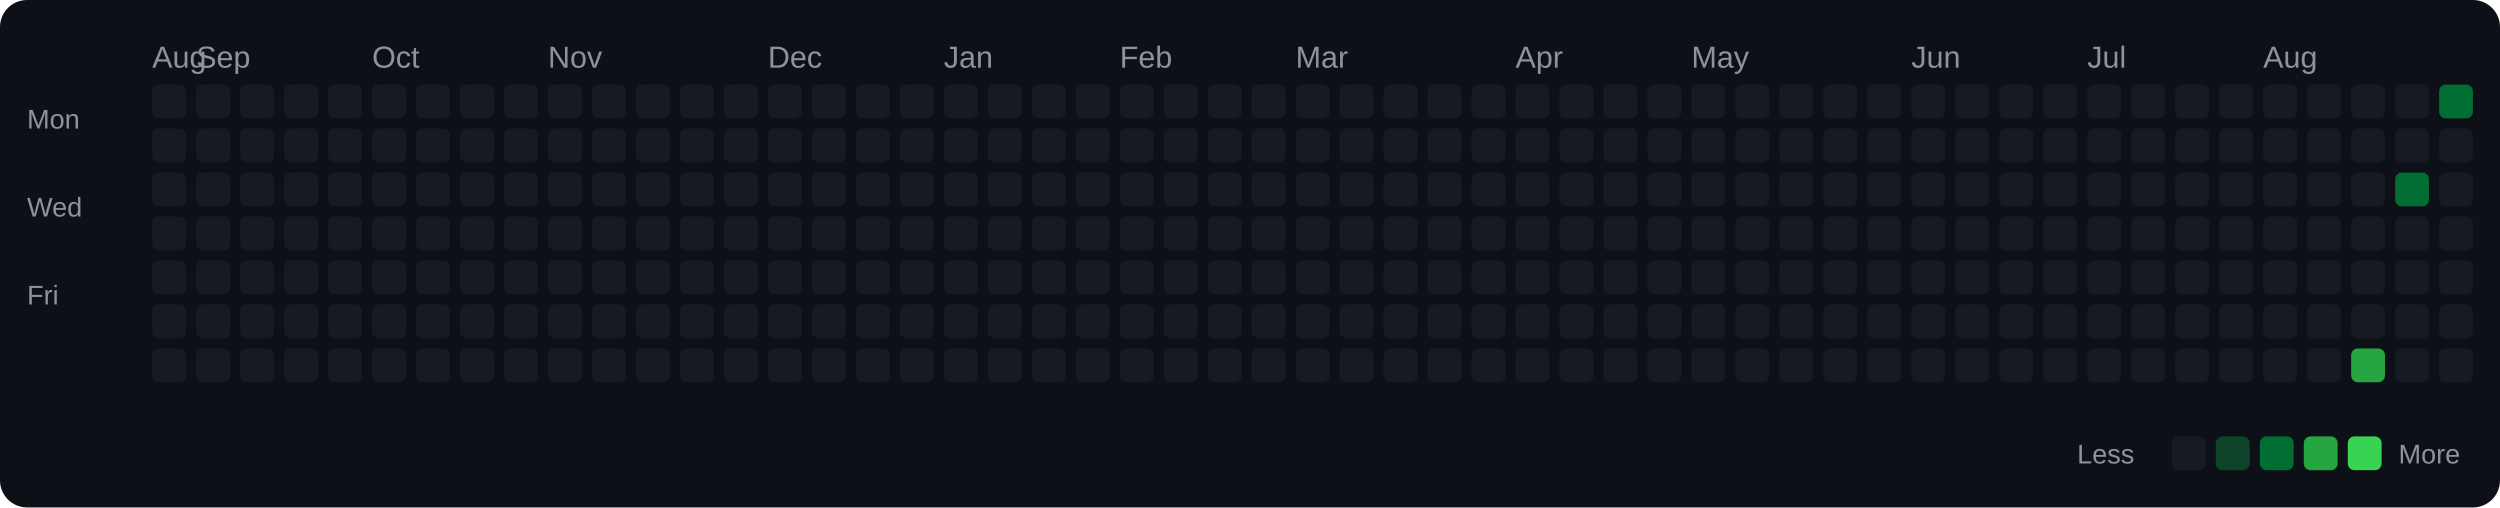
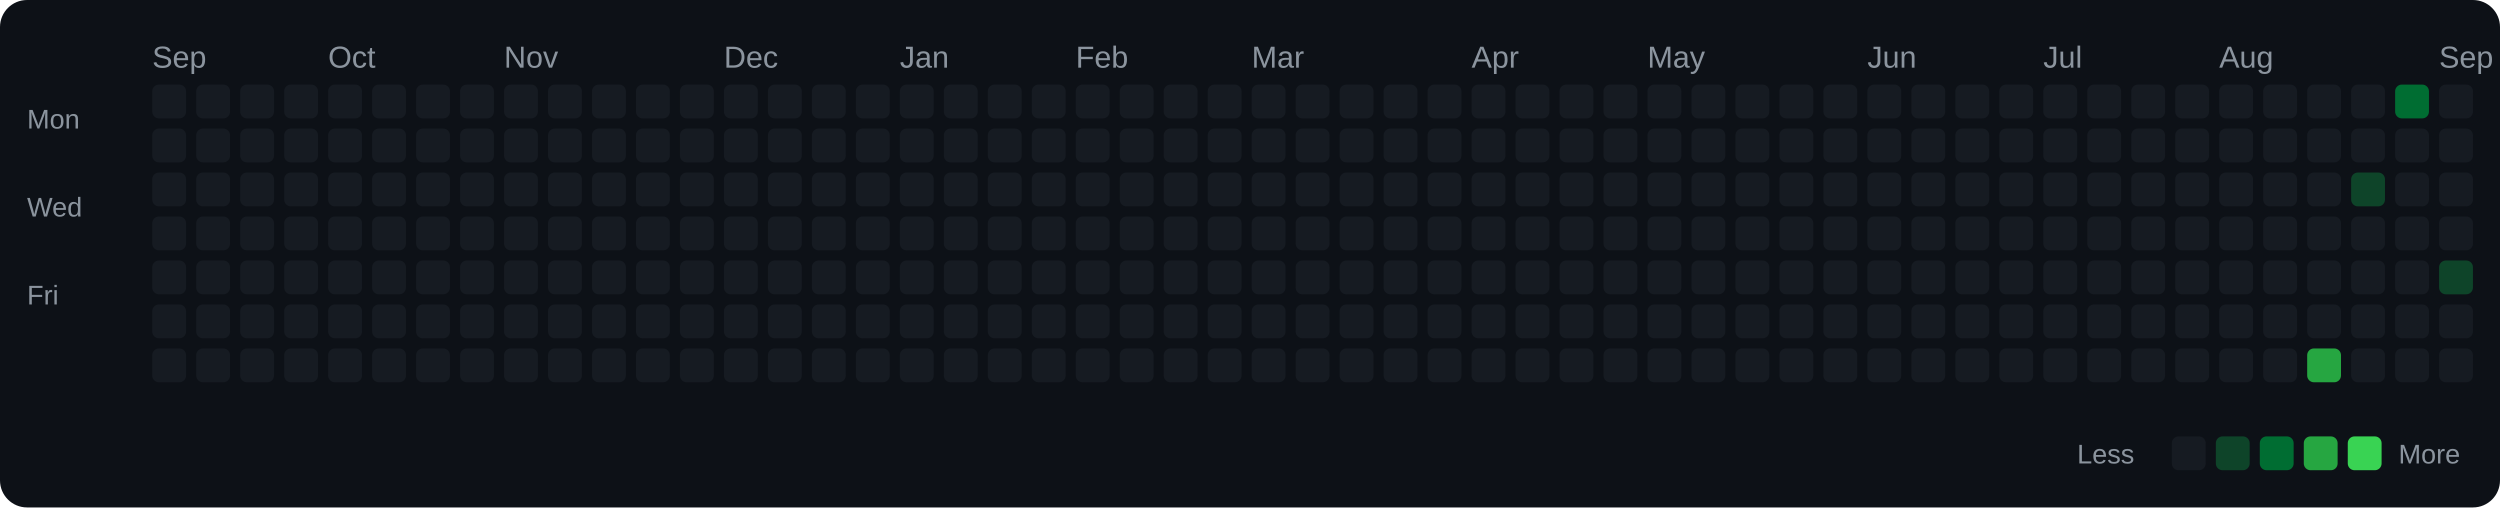
<svg xmlns="http://www.w3.org/2000/svg" width="739" height="150" viewBox="0 0 739 150" role="img" aria-labelledby="title description">
  <rect width="100%" height="100%" fill="#0d1117" rx="8" />
-   <text x="45" y="20" fill="#8b949e" font-family="Arial, sans-serif" font-size="9"> Aug </text>
-   <text x="58" y="20" fill="#8b949e" font-family="Arial, sans-serif" font-size="9"> Sep </text>
-   <text x="110" y="20" fill="#8b949e" font-family="Arial, sans-serif" font-size="9"> Oct </text>
-   <text x="162" y="20" fill="#8b949e" font-family="Arial, sans-serif" font-size="9"> Nov </text>
-   <text x="227" y="20" fill="#8b949e" font-family="Arial, sans-serif" font-size="9"> Dec </text>
-   <text x="279" y="20" fill="#8b949e" font-family="Arial, sans-serif" font-size="9"> Jan </text>
-   <text x="331" y="20" fill="#8b949e" font-family="Arial, sans-serif" font-size="9"> Feb </text>
-   <text x="383" y="20" fill="#8b949e" font-family="Arial, sans-serif" font-size="9"> Mar </text>
-   <text x="448" y="20" fill="#8b949e" font-family="Arial, sans-serif" font-size="9"> Apr </text>
-   <text x="500" y="20" fill="#8b949e" font-family="Arial, sans-serif" font-size="9"> May </text>
-   <text x="565" y="20" fill="#8b949e" font-family="Arial, sans-serif" font-size="9"> Jun </text>
-   <text x="617" y="20" fill="#8b949e" font-family="Arial, sans-serif" font-size="9"> Jul </text>
-   <text x="669" y="20" fill="#8b949e" font-family="Arial, sans-serif" font-size="9"> Aug </text>
+   <text x="45" y="20" fill="#8b949e" font-family="Arial, sans-serif" font-size="9"> Sep </text>
+   <text x="97" y="20" fill="#8b949e" font-family="Arial, sans-serif" font-size="9"> Oct </text>
+   <text x="149" y="20" fill="#8b949e" font-family="Arial, sans-serif" font-size="9"> Nov </text>
+   <text x="214" y="20" fill="#8b949e" font-family="Arial, sans-serif" font-size="9"> Dec </text>
+   <text x="266" y="20" fill="#8b949e" font-family="Arial, sans-serif" font-size="9"> Jan </text>
+   <text x="318" y="20" fill="#8b949e" font-family="Arial, sans-serif" font-size="9"> Feb </text>
+   <text x="370" y="20" fill="#8b949e" font-family="Arial, sans-serif" font-size="9"> Mar </text>
+   <text x="435" y="20" fill="#8b949e" font-family="Arial, sans-serif" font-size="9"> Apr </text>
+   <text x="487" y="20" fill="#8b949e" font-family="Arial, sans-serif" font-size="9"> May </text>
+   <text x="552" y="20" fill="#8b949e" font-family="Arial, sans-serif" font-size="9"> Jun </text>
+   <text x="604" y="20" fill="#8b949e" font-family="Arial, sans-serif" font-size="9"> Jul </text>
+   <text x="656" y="20" fill="#8b949e" font-family="Arial, sans-serif" font-size="9"> Aug </text>
+   <text x="721" y="20" fill="#8b949e" font-family="Arial, sans-serif" font-size="9"> Sep </text>
  <rect x="45" y="25" width="10" height="10" rx="2" fill="#161b22"> </rect>
  <rect x="45" y="38" width="10" height="10" rx="2" fill="#161b22"> </rect>
  <rect x="45" y="51" width="10" height="10" rx="2" fill="#161b22"> </rect>
  <rect x="45" y="64" width="10" height="10" rx="2" fill="#161b22"> </rect>
  <rect x="45" y="77" width="10" height="10" rx="2" fill="#161b22"> </rect>
  <rect x="45" y="90" width="10" height="10" rx="2" fill="#161b22"> </rect>
  <rect x="45" y="103" width="10" height="10" rx="2" fill="#161b22"> </rect>
  <rect x="58" y="25" width="10" height="10" rx="2" fill="#161b22"> </rect>
  <rect x="58" y="38" width="10" height="10" rx="2" fill="#161b22"> </rect>
  <rect x="58" y="51" width="10" height="10" rx="2" fill="#161b22"> </rect>
  <rect x="58" y="64" width="10" height="10" rx="2" fill="#161b22"> </rect>
  <rect x="58" y="77" width="10" height="10" rx="2" fill="#161b22"> </rect>
  <rect x="58" y="90" width="10" height="10" rx="2" fill="#161b22"> </rect>
  <rect x="58" y="103" width="10" height="10" rx="2" fill="#161b22"> </rect>
  <rect x="71" y="25" width="10" height="10" rx="2" fill="#161b22"> </rect>
  <rect x="71" y="38" width="10" height="10" rx="2" fill="#161b22"> </rect>
  <rect x="71" y="51" width="10" height="10" rx="2" fill="#161b22"> </rect>
  <rect x="71" y="64" width="10" height="10" rx="2" fill="#161b22"> </rect>
  <rect x="71" y="77" width="10" height="10" rx="2" fill="#161b22"> </rect>
  <rect x="71" y="90" width="10" height="10" rx="2" fill="#161b22"> </rect>
  <rect x="71" y="103" width="10" height="10" rx="2" fill="#161b22"> </rect>
  <rect x="84" y="25" width="10" height="10" rx="2" fill="#161b22"> </rect>
  <rect x="84" y="38" width="10" height="10" rx="2" fill="#161b22"> </rect>
  <rect x="84" y="51" width="10" height="10" rx="2" fill="#161b22"> </rect>
  <rect x="84" y="64" width="10" height="10" rx="2" fill="#161b22"> </rect>
  <rect x="84" y="77" width="10" height="10" rx="2" fill="#161b22"> </rect>
  <rect x="84" y="90" width="10" height="10" rx="2" fill="#161b22"> </rect>
  <rect x="84" y="103" width="10" height="10" rx="2" fill="#161b22"> </rect>
  <rect x="97" y="25" width="10" height="10" rx="2" fill="#161b22"> </rect>
  <rect x="97" y="38" width="10" height="10" rx="2" fill="#161b22"> </rect>
  <rect x="97" y="51" width="10" height="10" rx="2" fill="#161b22"> </rect>
  <rect x="97" y="64" width="10" height="10" rx="2" fill="#161b22"> </rect>
  <rect x="97" y="77" width="10" height="10" rx="2" fill="#161b22"> </rect>
  <rect x="97" y="90" width="10" height="10" rx="2" fill="#161b22"> </rect>
  <rect x="97" y="103" width="10" height="10" rx="2" fill="#161b22"> </rect>
  <rect x="110" y="25" width="10" height="10" rx="2" fill="#161b22"> </rect>
  <rect x="110" y="38" width="10" height="10" rx="2" fill="#161b22"> </rect>
  <rect x="110" y="51" width="10" height="10" rx="2" fill="#161b22"> </rect>
  <rect x="110" y="64" width="10" height="10" rx="2" fill="#161b22"> </rect>
  <rect x="110" y="77" width="10" height="10" rx="2" fill="#161b22"> </rect>
  <rect x="110" y="90" width="10" height="10" rx="2" fill="#161b22"> </rect>
  <rect x="110" y="103" width="10" height="10" rx="2" fill="#161b22"> </rect>
  <rect x="123" y="25" width="10" height="10" rx="2" fill="#161b22"> </rect>
  <rect x="123" y="38" width="10" height="10" rx="2" fill="#161b22"> </rect>
  <rect x="123" y="51" width="10" height="10" rx="2" fill="#161b22"> </rect>
  <rect x="123" y="64" width="10" height="10" rx="2" fill="#161b22"> </rect>
  <rect x="123" y="77" width="10" height="10" rx="2" fill="#161b22"> </rect>
  <rect x="123" y="90" width="10" height="10" rx="2" fill="#161b22"> </rect>
  <rect x="123" y="103" width="10" height="10" rx="2" fill="#161b22"> </rect>
  <rect x="136" y="25" width="10" height="10" rx="2" fill="#161b22"> </rect>
  <rect x="136" y="38" width="10" height="10" rx="2" fill="#161b22"> </rect>
  <rect x="136" y="51" width="10" height="10" rx="2" fill="#161b22"> </rect>
  <rect x="136" y="64" width="10" height="10" rx="2" fill="#161b22"> </rect>
  <rect x="136" y="77" width="10" height="10" rx="2" fill="#161b22"> </rect>
  <rect x="136" y="90" width="10" height="10" rx="2" fill="#161b22"> </rect>
  <rect x="136" y="103" width="10" height="10" rx="2" fill="#161b22"> </rect>
  <rect x="149" y="25" width="10" height="10" rx="2" fill="#161b22"> </rect>
  <rect x="149" y="38" width="10" height="10" rx="2" fill="#161b22"> </rect>
  <rect x="149" y="51" width="10" height="10" rx="2" fill="#161b22"> </rect>
  <rect x="149" y="64" width="10" height="10" rx="2" fill="#161b22"> </rect>
  <rect x="149" y="77" width="10" height="10" rx="2" fill="#161b22"> </rect>
  <rect x="149" y="90" width="10" height="10" rx="2" fill="#161b22"> </rect>
  <rect x="149" y="103" width="10" height="10" rx="2" fill="#161b22"> </rect>
  <rect x="162" y="25" width="10" height="10" rx="2" fill="#161b22"> </rect>
  <rect x="162" y="38" width="10" height="10" rx="2" fill="#161b22"> </rect>
  <rect x="162" y="51" width="10" height="10" rx="2" fill="#161b22"> </rect>
  <rect x="162" y="64" width="10" height="10" rx="2" fill="#161b22"> </rect>
  <rect x="162" y="77" width="10" height="10" rx="2" fill="#161b22"> </rect>
  <rect x="162" y="90" width="10" height="10" rx="2" fill="#161b22"> </rect>
  <rect x="162" y="103" width="10" height="10" rx="2" fill="#161b22"> </rect>
  <rect x="175" y="25" width="10" height="10" rx="2" fill="#161b22"> </rect>
  <rect x="175" y="38" width="10" height="10" rx="2" fill="#161b22"> </rect>
  <rect x="175" y="51" width="10" height="10" rx="2" fill="#161b22"> </rect>
  <rect x="175" y="64" width="10" height="10" rx="2" fill="#161b22"> </rect>
  <rect x="175" y="77" width="10" height="10" rx="2" fill="#161b22"> </rect>
  <rect x="175" y="90" width="10" height="10" rx="2" fill="#161b22"> </rect>
  <rect x="175" y="103" width="10" height="10" rx="2" fill="#161b22"> </rect>
  <rect x="188" y="25" width="10" height="10" rx="2" fill="#161b22"> </rect>
  <rect x="188" y="38" width="10" height="10" rx="2" fill="#161b22"> </rect>
  <rect x="188" y="51" width="10" height="10" rx="2" fill="#161b22"> </rect>
  <rect x="188" y="64" width="10" height="10" rx="2" fill="#161b22"> </rect>
  <rect x="188" y="77" width="10" height="10" rx="2" fill="#161b22"> </rect>
  <rect x="188" y="90" width="10" height="10" rx="2" fill="#161b22"> </rect>
  <rect x="188" y="103" width="10" height="10" rx="2" fill="#161b22"> </rect>
  <rect x="201" y="25" width="10" height="10" rx="2" fill="#161b22"> </rect>
  <rect x="201" y="38" width="10" height="10" rx="2" fill="#161b22"> </rect>
  <rect x="201" y="51" width="10" height="10" rx="2" fill="#161b22"> </rect>
  <rect x="201" y="64" width="10" height="10" rx="2" fill="#161b22"> </rect>
  <rect x="201" y="77" width="10" height="10" rx="2" fill="#161b22"> </rect>
  <rect x="201" y="90" width="10" height="10" rx="2" fill="#161b22"> </rect>
  <rect x="201" y="103" width="10" height="10" rx="2" fill="#161b22"> </rect>
  <rect x="214" y="25" width="10" height="10" rx="2" fill="#161b22"> </rect>
  <rect x="214" y="38" width="10" height="10" rx="2" fill="#161b22"> </rect>
  <rect x="214" y="51" width="10" height="10" rx="2" fill="#161b22"> </rect>
  <rect x="214" y="64" width="10" height="10" rx="2" fill="#161b22"> </rect>
  <rect x="214" y="77" width="10" height="10" rx="2" fill="#161b22"> </rect>
  <rect x="214" y="90" width="10" height="10" rx="2" fill="#161b22"> </rect>
  <rect x="214" y="103" width="10" height="10" rx="2" fill="#161b22"> </rect>
  <rect x="227" y="25" width="10" height="10" rx="2" fill="#161b22"> </rect>
  <rect x="227" y="38" width="10" height="10" rx="2" fill="#161b22"> </rect>
  <rect x="227" y="51" width="10" height="10" rx="2" fill="#161b22"> </rect>
  <rect x="227" y="64" width="10" height="10" rx="2" fill="#161b22"> </rect>
  <rect x="227" y="77" width="10" height="10" rx="2" fill="#161b22"> </rect>
  <rect x="227" y="90" width="10" height="10" rx="2" fill="#161b22"> </rect>
  <rect x="227" y="103" width="10" height="10" rx="2" fill="#161b22"> </rect>
  <rect x="240" y="25" width="10" height="10" rx="2" fill="#161b22"> </rect>
  <rect x="240" y="38" width="10" height="10" rx="2" fill="#161b22"> </rect>
  <rect x="240" y="51" width="10" height="10" rx="2" fill="#161b22"> </rect>
  <rect x="240" y="64" width="10" height="10" rx="2" fill="#161b22"> </rect>
  <rect x="240" y="77" width="10" height="10" rx="2" fill="#161b22"> </rect>
  <rect x="240" y="90" width="10" height="10" rx="2" fill="#161b22"> </rect>
  <rect x="240" y="103" width="10" height="10" rx="2" fill="#161b22"> </rect>
  <rect x="253" y="25" width="10" height="10" rx="2" fill="#161b22"> </rect>
  <rect x="253" y="38" width="10" height="10" rx="2" fill="#161b22"> </rect>
  <rect x="253" y="51" width="10" height="10" rx="2" fill="#161b22"> </rect>
  <rect x="253" y="64" width="10" height="10" rx="2" fill="#161b22"> </rect>
  <rect x="253" y="77" width="10" height="10" rx="2" fill="#161b22"> </rect>
  <rect x="253" y="90" width="10" height="10" rx="2" fill="#161b22"> </rect>
  <rect x="253" y="103" width="10" height="10" rx="2" fill="#161b22"> </rect>
  <rect x="266" y="25" width="10" height="10" rx="2" fill="#161b22"> </rect>
  <rect x="266" y="38" width="10" height="10" rx="2" fill="#161b22"> </rect>
  <rect x="266" y="51" width="10" height="10" rx="2" fill="#161b22"> </rect>
  <rect x="266" y="64" width="10" height="10" rx="2" fill="#161b22"> </rect>
  <rect x="266" y="77" width="10" height="10" rx="2" fill="#161b22"> </rect>
  <rect x="266" y="90" width="10" height="10" rx="2" fill="#161b22"> </rect>
  <rect x="266" y="103" width="10" height="10" rx="2" fill="#161b22"> </rect>
  <rect x="279" y="25" width="10" height="10" rx="2" fill="#161b22"> </rect>
  <rect x="279" y="38" width="10" height="10" rx="2" fill="#161b22"> </rect>
  <rect x="279" y="51" width="10" height="10" rx="2" fill="#161b22"> </rect>
  <rect x="279" y="64" width="10" height="10" rx="2" fill="#161b22"> </rect>
  <rect x="279" y="77" width="10" height="10" rx="2" fill="#161b22"> </rect>
  <rect x="279" y="90" width="10" height="10" rx="2" fill="#161b22"> </rect>
  <rect x="279" y="103" width="10" height="10" rx="2" fill="#161b22"> </rect>
  <rect x="292" y="25" width="10" height="10" rx="2" fill="#161b22"> </rect>
  <rect x="292" y="38" width="10" height="10" rx="2" fill="#161b22"> </rect>
  <rect x="292" y="51" width="10" height="10" rx="2" fill="#161b22"> </rect>
  <rect x="292" y="64" width="10" height="10" rx="2" fill="#161b22"> </rect>
  <rect x="292" y="77" width="10" height="10" rx="2" fill="#161b22"> </rect>
  <rect x="292" y="90" width="10" height="10" rx="2" fill="#161b22"> </rect>
  <rect x="292" y="103" width="10" height="10" rx="2" fill="#161b22"> </rect>
  <rect x="305" y="25" width="10" height="10" rx="2" fill="#161b22"> </rect>
  <rect x="305" y="38" width="10" height="10" rx="2" fill="#161b22"> </rect>
  <rect x="305" y="51" width="10" height="10" rx="2" fill="#161b22"> </rect>
  <rect x="305" y="64" width="10" height="10" rx="2" fill="#161b22"> </rect>
  <rect x="305" y="77" width="10" height="10" rx="2" fill="#161b22"> </rect>
  <rect x="305" y="90" width="10" height="10" rx="2" fill="#161b22"> </rect>
  <rect x="305" y="103" width="10" height="10" rx="2" fill="#161b22"> </rect>
  <rect x="318" y="25" width="10" height="10" rx="2" fill="#161b22"> </rect>
  <rect x="318" y="38" width="10" height="10" rx="2" fill="#161b22"> </rect>
  <rect x="318" y="51" width="10" height="10" rx="2" fill="#161b22"> </rect>
  <rect x="318" y="64" width="10" height="10" rx="2" fill="#161b22"> </rect>
  <rect x="318" y="77" width="10" height="10" rx="2" fill="#161b22"> </rect>
  <rect x="318" y="90" width="10" height="10" rx="2" fill="#161b22"> </rect>
  <rect x="318" y="103" width="10" height="10" rx="2" fill="#161b22"> </rect>
  <rect x="331" y="25" width="10" height="10" rx="2" fill="#161b22"> </rect>
  <rect x="331" y="38" width="10" height="10" rx="2" fill="#161b22"> </rect>
  <rect x="331" y="51" width="10" height="10" rx="2" fill="#161b22"> </rect>
  <rect x="331" y="64" width="10" height="10" rx="2" fill="#161b22"> </rect>
  <rect x="331" y="77" width="10" height="10" rx="2" fill="#161b22"> </rect>
  <rect x="331" y="90" width="10" height="10" rx="2" fill="#161b22"> </rect>
  <rect x="331" y="103" width="10" height="10" rx="2" fill="#161b22"> </rect>
  <rect x="344" y="25" width="10" height="10" rx="2" fill="#161b22"> </rect>
  <rect x="344" y="38" width="10" height="10" rx="2" fill="#161b22"> </rect>
  <rect x="344" y="51" width="10" height="10" rx="2" fill="#161b22"> </rect>
  <rect x="344" y="64" width="10" height="10" rx="2" fill="#161b22"> </rect>
  <rect x="344" y="77" width="10" height="10" rx="2" fill="#161b22"> </rect>
  <rect x="344" y="90" width="10" height="10" rx="2" fill="#161b22"> </rect>
  <rect x="344" y="103" width="10" height="10" rx="2" fill="#161b22"> </rect>
  <rect x="357" y="25" width="10" height="10" rx="2" fill="#161b22"> </rect>
  <rect x="357" y="38" width="10" height="10" rx="2" fill="#161b22"> </rect>
  <rect x="357" y="51" width="10" height="10" rx="2" fill="#161b22"> </rect>
  <rect x="357" y="64" width="10" height="10" rx="2" fill="#161b22"> </rect>
  <rect x="357" y="77" width="10" height="10" rx="2" fill="#161b22"> </rect>
  <rect x="357" y="90" width="10" height="10" rx="2" fill="#161b22"> </rect>
  <rect x="357" y="103" width="10" height="10" rx="2" fill="#161b22"> </rect>
  <rect x="370" y="25" width="10" height="10" rx="2" fill="#161b22"> </rect>
  <rect x="370" y="38" width="10" height="10" rx="2" fill="#161b22"> </rect>
  <rect x="370" y="51" width="10" height="10" rx="2" fill="#161b22"> </rect>
  <rect x="370" y="64" width="10" height="10" rx="2" fill="#161b22"> </rect>
  <rect x="370" y="77" width="10" height="10" rx="2" fill="#161b22"> </rect>
  <rect x="370" y="90" width="10" height="10" rx="2" fill="#161b22"> </rect>
  <rect x="370" y="103" width="10" height="10" rx="2" fill="#161b22"> </rect>
  <rect x="383" y="25" width="10" height="10" rx="2" fill="#161b22"> </rect>
  <rect x="383" y="38" width="10" height="10" rx="2" fill="#161b22"> </rect>
  <rect x="383" y="51" width="10" height="10" rx="2" fill="#161b22"> </rect>
  <rect x="383" y="64" width="10" height="10" rx="2" fill="#161b22"> </rect>
  <rect x="383" y="77" width="10" height="10" rx="2" fill="#161b22"> </rect>
  <rect x="383" y="90" width="10" height="10" rx="2" fill="#161b22"> </rect>
  <rect x="383" y="103" width="10" height="10" rx="2" fill="#161b22"> </rect>
  <rect x="396" y="25" width="10" height="10" rx="2" fill="#161b22"> </rect>
  <rect x="396" y="38" width="10" height="10" rx="2" fill="#161b22"> </rect>
  <rect x="396" y="51" width="10" height="10" rx="2" fill="#161b22"> </rect>
  <rect x="396" y="64" width="10" height="10" rx="2" fill="#161b22"> </rect>
  <rect x="396" y="77" width="10" height="10" rx="2" fill="#161b22"> </rect>
  <rect x="396" y="90" width="10" height="10" rx="2" fill="#161b22"> </rect>
  <rect x="396" y="103" width="10" height="10" rx="2" fill="#161b22"> </rect>
  <rect x="409" y="25" width="10" height="10" rx="2" fill="#161b22"> </rect>
  <rect x="409" y="38" width="10" height="10" rx="2" fill="#161b22"> </rect>
  <rect x="409" y="51" width="10" height="10" rx="2" fill="#161b22"> </rect>
  <rect x="409" y="64" width="10" height="10" rx="2" fill="#161b22"> </rect>
  <rect x="409" y="77" width="10" height="10" rx="2" fill="#161b22"> </rect>
  <rect x="409" y="90" width="10" height="10" rx="2" fill="#161b22"> </rect>
  <rect x="409" y="103" width="10" height="10" rx="2" fill="#161b22"> </rect>
  <rect x="422" y="25" width="10" height="10" rx="2" fill="#161b22"> </rect>
  <rect x="422" y="38" width="10" height="10" rx="2" fill="#161b22"> </rect>
  <rect x="422" y="51" width="10" height="10" rx="2" fill="#161b22"> </rect>
  <rect x="422" y="64" width="10" height="10" rx="2" fill="#161b22"> </rect>
  <rect x="422" y="77" width="10" height="10" rx="2" fill="#161b22"> </rect>
  <rect x="422" y="90" width="10" height="10" rx="2" fill="#161b22"> </rect>
  <rect x="422" y="103" width="10" height="10" rx="2" fill="#161b22"> </rect>
  <rect x="435" y="25" width="10" height="10" rx="2" fill="#161b22"> </rect>
  <rect x="435" y="38" width="10" height="10" rx="2" fill="#161b22"> </rect>
  <rect x="435" y="51" width="10" height="10" rx="2" fill="#161b22"> </rect>
  <rect x="435" y="64" width="10" height="10" rx="2" fill="#161b22"> </rect>
  <rect x="435" y="77" width="10" height="10" rx="2" fill="#161b22"> </rect>
  <rect x="435" y="90" width="10" height="10" rx="2" fill="#161b22"> </rect>
  <rect x="435" y="103" width="10" height="10" rx="2" fill="#161b22"> </rect>
  <rect x="448" y="25" width="10" height="10" rx="2" fill="#161b22"> </rect>
  <rect x="448" y="38" width="10" height="10" rx="2" fill="#161b22"> </rect>
  <rect x="448" y="51" width="10" height="10" rx="2" fill="#161b22"> </rect>
  <rect x="448" y="64" width="10" height="10" rx="2" fill="#161b22"> </rect>
  <rect x="448" y="77" width="10" height="10" rx="2" fill="#161b22"> </rect>
  <rect x="448" y="90" width="10" height="10" rx="2" fill="#161b22"> </rect>
  <rect x="448" y="103" width="10" height="10" rx="2" fill="#161b22"> </rect>
  <rect x="461" y="25" width="10" height="10" rx="2" fill="#161b22"> </rect>
  <rect x="461" y="38" width="10" height="10" rx="2" fill="#161b22"> </rect>
  <rect x="461" y="51" width="10" height="10" rx="2" fill="#161b22"> </rect>
  <rect x="461" y="64" width="10" height="10" rx="2" fill="#161b22"> </rect>
  <rect x="461" y="77" width="10" height="10" rx="2" fill="#161b22"> </rect>
  <rect x="461" y="90" width="10" height="10" rx="2" fill="#161b22"> </rect>
  <rect x="461" y="103" width="10" height="10" rx="2" fill="#161b22"> </rect>
  <rect x="474" y="25" width="10" height="10" rx="2" fill="#161b22"> </rect>
  <rect x="474" y="38" width="10" height="10" rx="2" fill="#161b22"> </rect>
  <rect x="474" y="51" width="10" height="10" rx="2" fill="#161b22"> </rect>
  <rect x="474" y="64" width="10" height="10" rx="2" fill="#161b22"> </rect>
  <rect x="474" y="77" width="10" height="10" rx="2" fill="#161b22"> </rect>
  <rect x="474" y="90" width="10" height="10" rx="2" fill="#161b22"> </rect>
  <rect x="474" y="103" width="10" height="10" rx="2" fill="#161b22"> </rect>
  <rect x="487" y="25" width="10" height="10" rx="2" fill="#161b22"> </rect>
  <rect x="487" y="38" width="10" height="10" rx="2" fill="#161b22"> </rect>
  <rect x="487" y="51" width="10" height="10" rx="2" fill="#161b22"> </rect>
  <rect x="487" y="64" width="10" height="10" rx="2" fill="#161b22"> </rect>
  <rect x="487" y="77" width="10" height="10" rx="2" fill="#161b22"> </rect>
  <rect x="487" y="90" width="10" height="10" rx="2" fill="#161b22"> </rect>
  <rect x="487" y="103" width="10" height="10" rx="2" fill="#161b22"> </rect>
  <rect x="500" y="25" width="10" height="10" rx="2" fill="#161b22"> </rect>
  <rect x="500" y="38" width="10" height="10" rx="2" fill="#161b22"> </rect>
  <rect x="500" y="51" width="10" height="10" rx="2" fill="#161b22"> </rect>
  <rect x="500" y="64" width="10" height="10" rx="2" fill="#161b22"> </rect>
  <rect x="500" y="77" width="10" height="10" rx="2" fill="#161b22"> </rect>
  <rect x="500" y="90" width="10" height="10" rx="2" fill="#161b22"> </rect>
  <rect x="500" y="103" width="10" height="10" rx="2" fill="#161b22"> </rect>
  <rect x="513" y="25" width="10" height="10" rx="2" fill="#161b22"> </rect>
  <rect x="513" y="38" width="10" height="10" rx="2" fill="#161b22"> </rect>
  <rect x="513" y="51" width="10" height="10" rx="2" fill="#161b22"> </rect>
  <rect x="513" y="64" width="10" height="10" rx="2" fill="#161b22"> </rect>
  <rect x="513" y="77" width="10" height="10" rx="2" fill="#161b22"> </rect>
  <rect x="513" y="90" width="10" height="10" rx="2" fill="#161b22"> </rect>
  <rect x="513" y="103" width="10" height="10" rx="2" fill="#161b22"> </rect>
  <rect x="526" y="25" width="10" height="10" rx="2" fill="#161b22"> </rect>
  <rect x="526" y="38" width="10" height="10" rx="2" fill="#161b22"> </rect>
  <rect x="526" y="51" width="10" height="10" rx="2" fill="#161b22"> </rect>
  <rect x="526" y="64" width="10" height="10" rx="2" fill="#161b22"> </rect>
  <rect x="526" y="77" width="10" height="10" rx="2" fill="#161b22"> </rect>
  <rect x="526" y="90" width="10" height="10" rx="2" fill="#161b22"> </rect>
  <rect x="526" y="103" width="10" height="10" rx="2" fill="#161b22"> </rect>
  <rect x="539" y="25" width="10" height="10" rx="2" fill="#161b22"> </rect>
  <rect x="539" y="38" width="10" height="10" rx="2" fill="#161b22"> </rect>
  <rect x="539" y="51" width="10" height="10" rx="2" fill="#161b22"> </rect>
  <rect x="539" y="64" width="10" height="10" rx="2" fill="#161b22"> </rect>
  <rect x="539" y="77" width="10" height="10" rx="2" fill="#161b22"> </rect>
  <rect x="539" y="90" width="10" height="10" rx="2" fill="#161b22"> </rect>
  <rect x="539" y="103" width="10" height="10" rx="2" fill="#161b22"> </rect>
  <rect x="552" y="25" width="10" height="10" rx="2" fill="#161b22"> </rect>
  <rect x="552" y="38" width="10" height="10" rx="2" fill="#161b22"> </rect>
  <rect x="552" y="51" width="10" height="10" rx="2" fill="#161b22"> </rect>
  <rect x="552" y="64" width="10" height="10" rx="2" fill="#161b22"> </rect>
  <rect x="552" y="77" width="10" height="10" rx="2" fill="#161b22"> </rect>
  <rect x="552" y="90" width="10" height="10" rx="2" fill="#161b22"> </rect>
  <rect x="552" y="103" width="10" height="10" rx="2" fill="#161b22"> </rect>
  <rect x="565" y="25" width="10" height="10" rx="2" fill="#161b22"> </rect>
  <rect x="565" y="38" width="10" height="10" rx="2" fill="#161b22"> </rect>
  <rect x="565" y="51" width="10" height="10" rx="2" fill="#161b22"> </rect>
  <rect x="565" y="64" width="10" height="10" rx="2" fill="#161b22"> </rect>
  <rect x="565" y="77" width="10" height="10" rx="2" fill="#161b22"> </rect>
  <rect x="565" y="90" width="10" height="10" rx="2" fill="#161b22"> </rect>
  <rect x="565" y="103" width="10" height="10" rx="2" fill="#161b22"> </rect>
  <rect x="578" y="25" width="10" height="10" rx="2" fill="#161b22"> </rect>
  <rect x="578" y="38" width="10" height="10" rx="2" fill="#161b22"> </rect>
  <rect x="578" y="51" width="10" height="10" rx="2" fill="#161b22"> </rect>
  <rect x="578" y="64" width="10" height="10" rx="2" fill="#161b22"> </rect>
  <rect x="578" y="77" width="10" height="10" rx="2" fill="#161b22"> </rect>
  <rect x="578" y="90" width="10" height="10" rx="2" fill="#161b22"> </rect>
  <rect x="578" y="103" width="10" height="10" rx="2" fill="#161b22"> </rect>
  <rect x="591" y="25" width="10" height="10" rx="2" fill="#161b22"> </rect>
  <rect x="591" y="38" width="10" height="10" rx="2" fill="#161b22"> </rect>
  <rect x="591" y="51" width="10" height="10" rx="2" fill="#161b22"> </rect>
  <rect x="591" y="64" width="10" height="10" rx="2" fill="#161b22"> </rect>
  <rect x="591" y="77" width="10" height="10" rx="2" fill="#161b22"> </rect>
  <rect x="591" y="90" width="10" height="10" rx="2" fill="#161b22"> </rect>
  <rect x="591" y="103" width="10" height="10" rx="2" fill="#161b22"> </rect>
  <rect x="604" y="25" width="10" height="10" rx="2" fill="#161b22"> </rect>
  <rect x="604" y="38" width="10" height="10" rx="2" fill="#161b22"> </rect>
  <rect x="604" y="51" width="10" height="10" rx="2" fill="#161b22"> </rect>
  <rect x="604" y="64" width="10" height="10" rx="2" fill="#161b22"> </rect>
  <rect x="604" y="77" width="10" height="10" rx="2" fill="#161b22"> </rect>
  <rect x="604" y="90" width="10" height="10" rx="2" fill="#161b22"> </rect>
  <rect x="604" y="103" width="10" height="10" rx="2" fill="#161b22"> </rect>
  <rect x="617" y="25" width="10" height="10" rx="2" fill="#161b22"> </rect>
  <rect x="617" y="38" width="10" height="10" rx="2" fill="#161b22"> </rect>
  <rect x="617" y="51" width="10" height="10" rx="2" fill="#161b22"> </rect>
  <rect x="617" y="64" width="10" height="10" rx="2" fill="#161b22"> </rect>
  <rect x="617" y="77" width="10" height="10" rx="2" fill="#161b22"> </rect>
  <rect x="617" y="90" width="10" height="10" rx="2" fill="#161b22"> </rect>
  <rect x="617" y="103" width="10" height="10" rx="2" fill="#161b22"> </rect>
  <rect x="630" y="25" width="10" height="10" rx="2" fill="#161b22"> </rect>
  <rect x="630" y="38" width="10" height="10" rx="2" fill="#161b22"> </rect>
  <rect x="630" y="51" width="10" height="10" rx="2" fill="#161b22"> </rect>
  <rect x="630" y="64" width="10" height="10" rx="2" fill="#161b22"> </rect>
  <rect x="630" y="77" width="10" height="10" rx="2" fill="#161b22"> </rect>
  <rect x="630" y="90" width="10" height="10" rx="2" fill="#161b22"> </rect>
  <rect x="630" y="103" width="10" height="10" rx="2" fill="#161b22"> </rect>
  <rect x="643" y="25" width="10" height="10" rx="2" fill="#161b22"> </rect>
  <rect x="643" y="38" width="10" height="10" rx="2" fill="#161b22"> </rect>
  <rect x="643" y="51" width="10" height="10" rx="2" fill="#161b22"> </rect>
  <rect x="643" y="64" width="10" height="10" rx="2" fill="#161b22"> </rect>
  <rect x="643" y="77" width="10" height="10" rx="2" fill="#161b22"> </rect>
  <rect x="643" y="90" width="10" height="10" rx="2" fill="#161b22"> </rect>
  <rect x="643" y="103" width="10" height="10" rx="2" fill="#161b22"> </rect>
  <rect x="656" y="25" width="10" height="10" rx="2" fill="#161b22"> </rect>
  <rect x="656" y="38" width="10" height="10" rx="2" fill="#161b22"> </rect>
  <rect x="656" y="51" width="10" height="10" rx="2" fill="#161b22"> </rect>
  <rect x="656" y="64" width="10" height="10" rx="2" fill="#161b22"> </rect>
  <rect x="656" y="77" width="10" height="10" rx="2" fill="#161b22"> </rect>
  <rect x="656" y="90" width="10" height="10" rx="2" fill="#161b22"> </rect>
  <rect x="656" y="103" width="10" height="10" rx="2" fill="#161b22"> </rect>
  <rect x="669" y="25" width="10" height="10" rx="2" fill="#161b22"> </rect>
  <rect x="669" y="38" width="10" height="10" rx="2" fill="#161b22"> </rect>
  <rect x="669" y="51" width="10" height="10" rx="2" fill="#161b22"> </rect>
  <rect x="669" y="64" width="10" height="10" rx="2" fill="#161b22"> </rect>
  <rect x="669" y="77" width="10" height="10" rx="2" fill="#161b22"> </rect>
  <rect x="669" y="90" width="10" height="10" rx="2" fill="#161b22"> </rect>
  <rect x="669" y="103" width="10" height="10" rx="2" fill="#161b22"> </rect>
  <rect x="682" y="25" width="10" height="10" rx="2" fill="#161b22"> </rect>
  <rect x="682" y="38" width="10" height="10" rx="2" fill="#161b22"> </rect>
  <rect x="682" y="51" width="10" height="10" rx="2" fill="#161b22"> </rect>
  <rect x="682" y="64" width="10" height="10" rx="2" fill="#161b22"> </rect>
  <rect x="682" y="77" width="10" height="10" rx="2" fill="#161b22"> </rect>
  <rect x="682" y="90" width="10" height="10" rx="2" fill="#161b22"> </rect>
-   <rect x="682" y="103" width="10" height="10" rx="2" fill="#161b22"> </rect>
+   <rect x="682" y="103" width="10" height="10" rx="2" fill="#26a641"> </rect>
  <rect x="695" y="25" width="10" height="10" rx="2" fill="#161b22"> </rect>
  <rect x="695" y="38" width="10" height="10" rx="2" fill="#161b22"> </rect>
-   <rect x="695" y="51" width="10" height="10" rx="2" fill="#161b22"> </rect>
+   <rect x="695" y="51" width="10" height="10" rx="2" fill="#0e4429"> </rect>
  <rect x="695" y="64" width="10" height="10" rx="2" fill="#161b22"> </rect>
  <rect x="695" y="77" width="10" height="10" rx="2" fill="#161b22"> </rect>
  <rect x="695" y="90" width="10" height="10" rx="2" fill="#161b22"> </rect>
-   <rect x="695" y="103" width="10" height="10" rx="2" fill="#26a641"> </rect>
-   <rect x="708" y="25" width="10" height="10" rx="2" fill="#161b22"> </rect>
+   <rect x="695" y="103" width="10" height="10" rx="2" fill="#161b22"> </rect>
+   <rect x="708" y="25" width="10" height="10" rx="2" fill="#006d32"> </rect>
  <rect x="708" y="38" width="10" height="10" rx="2" fill="#161b22"> </rect>
-   <rect x="708" y="51" width="10" height="10" rx="2" fill="#006d32"> </rect>
+   <rect x="708" y="51" width="10" height="10" rx="2" fill="#161b22"> </rect>
  <rect x="708" y="64" width="10" height="10" rx="2" fill="#161b22"> </rect>
  <rect x="708" y="77" width="10" height="10" rx="2" fill="#161b22"> </rect>
  <rect x="708" y="90" width="10" height="10" rx="2" fill="#161b22"> </rect>
  <rect x="708" y="103" width="10" height="10" rx="2" fill="#161b22"> </rect>
-   <rect x="721" y="25" width="10" height="10" rx="2" fill="#006d32"> </rect>
+   <rect x="721" y="25" width="10" height="10" rx="2" fill="#161b22"> </rect>
  <rect x="721" y="38" width="10" height="10" rx="2" fill="#161b22"> </rect>
  <rect x="721" y="51" width="10" height="10" rx="2" fill="#161b22"> </rect>
  <rect x="721" y="64" width="10" height="10" rx="2" fill="#161b22"> </rect>
-   <rect x="721" y="77" width="10" height="10" rx="2" fill="#161b22"> </rect>
+   <rect x="721" y="77" width="10" height="10" rx="2" fill="#0e4429"> </rect>
  <rect x="721" y="90" width="10" height="10" rx="2" fill="#161b22"> </rect>
  <rect x="721" y="103" width="10" height="10" rx="2" fill="#161b22"> </rect>
  <text x="8" y="38" fill="#8b949e" font-family="Arial, sans-serif" font-size="8">Mon</text>
  <text x="8" y="64" fill="#8b949e" font-family="Arial, sans-serif" font-size="8">Wed</text>
  <text x="8" y="90" fill="#8b949e" font-family="Arial, sans-serif" font-size="8">Fri</text>
  <text x="614" y="137" fill="#8b949e" font-family="Arial, sans-serif" font-size="8">Less</text>
  <rect x="642" y="129" width="10" height="10" rx="2" fill="#161b22" />
  <rect x="655" y="129" width="10" height="10" rx="2" fill="#0e4429" />
  <rect x="668" y="129" width="10" height="10" rx="2" fill="#006d32" />
  <rect x="681" y="129" width="10" height="10" rx="2" fill="#26a641" />
  <rect x="694" y="129" width="10" height="10" rx="2" fill="#39d353" />
  <text x="709" y="137" fill="#8b949e" font-family="Arial, sans-serif" font-size="8">More</text>
</svg>
